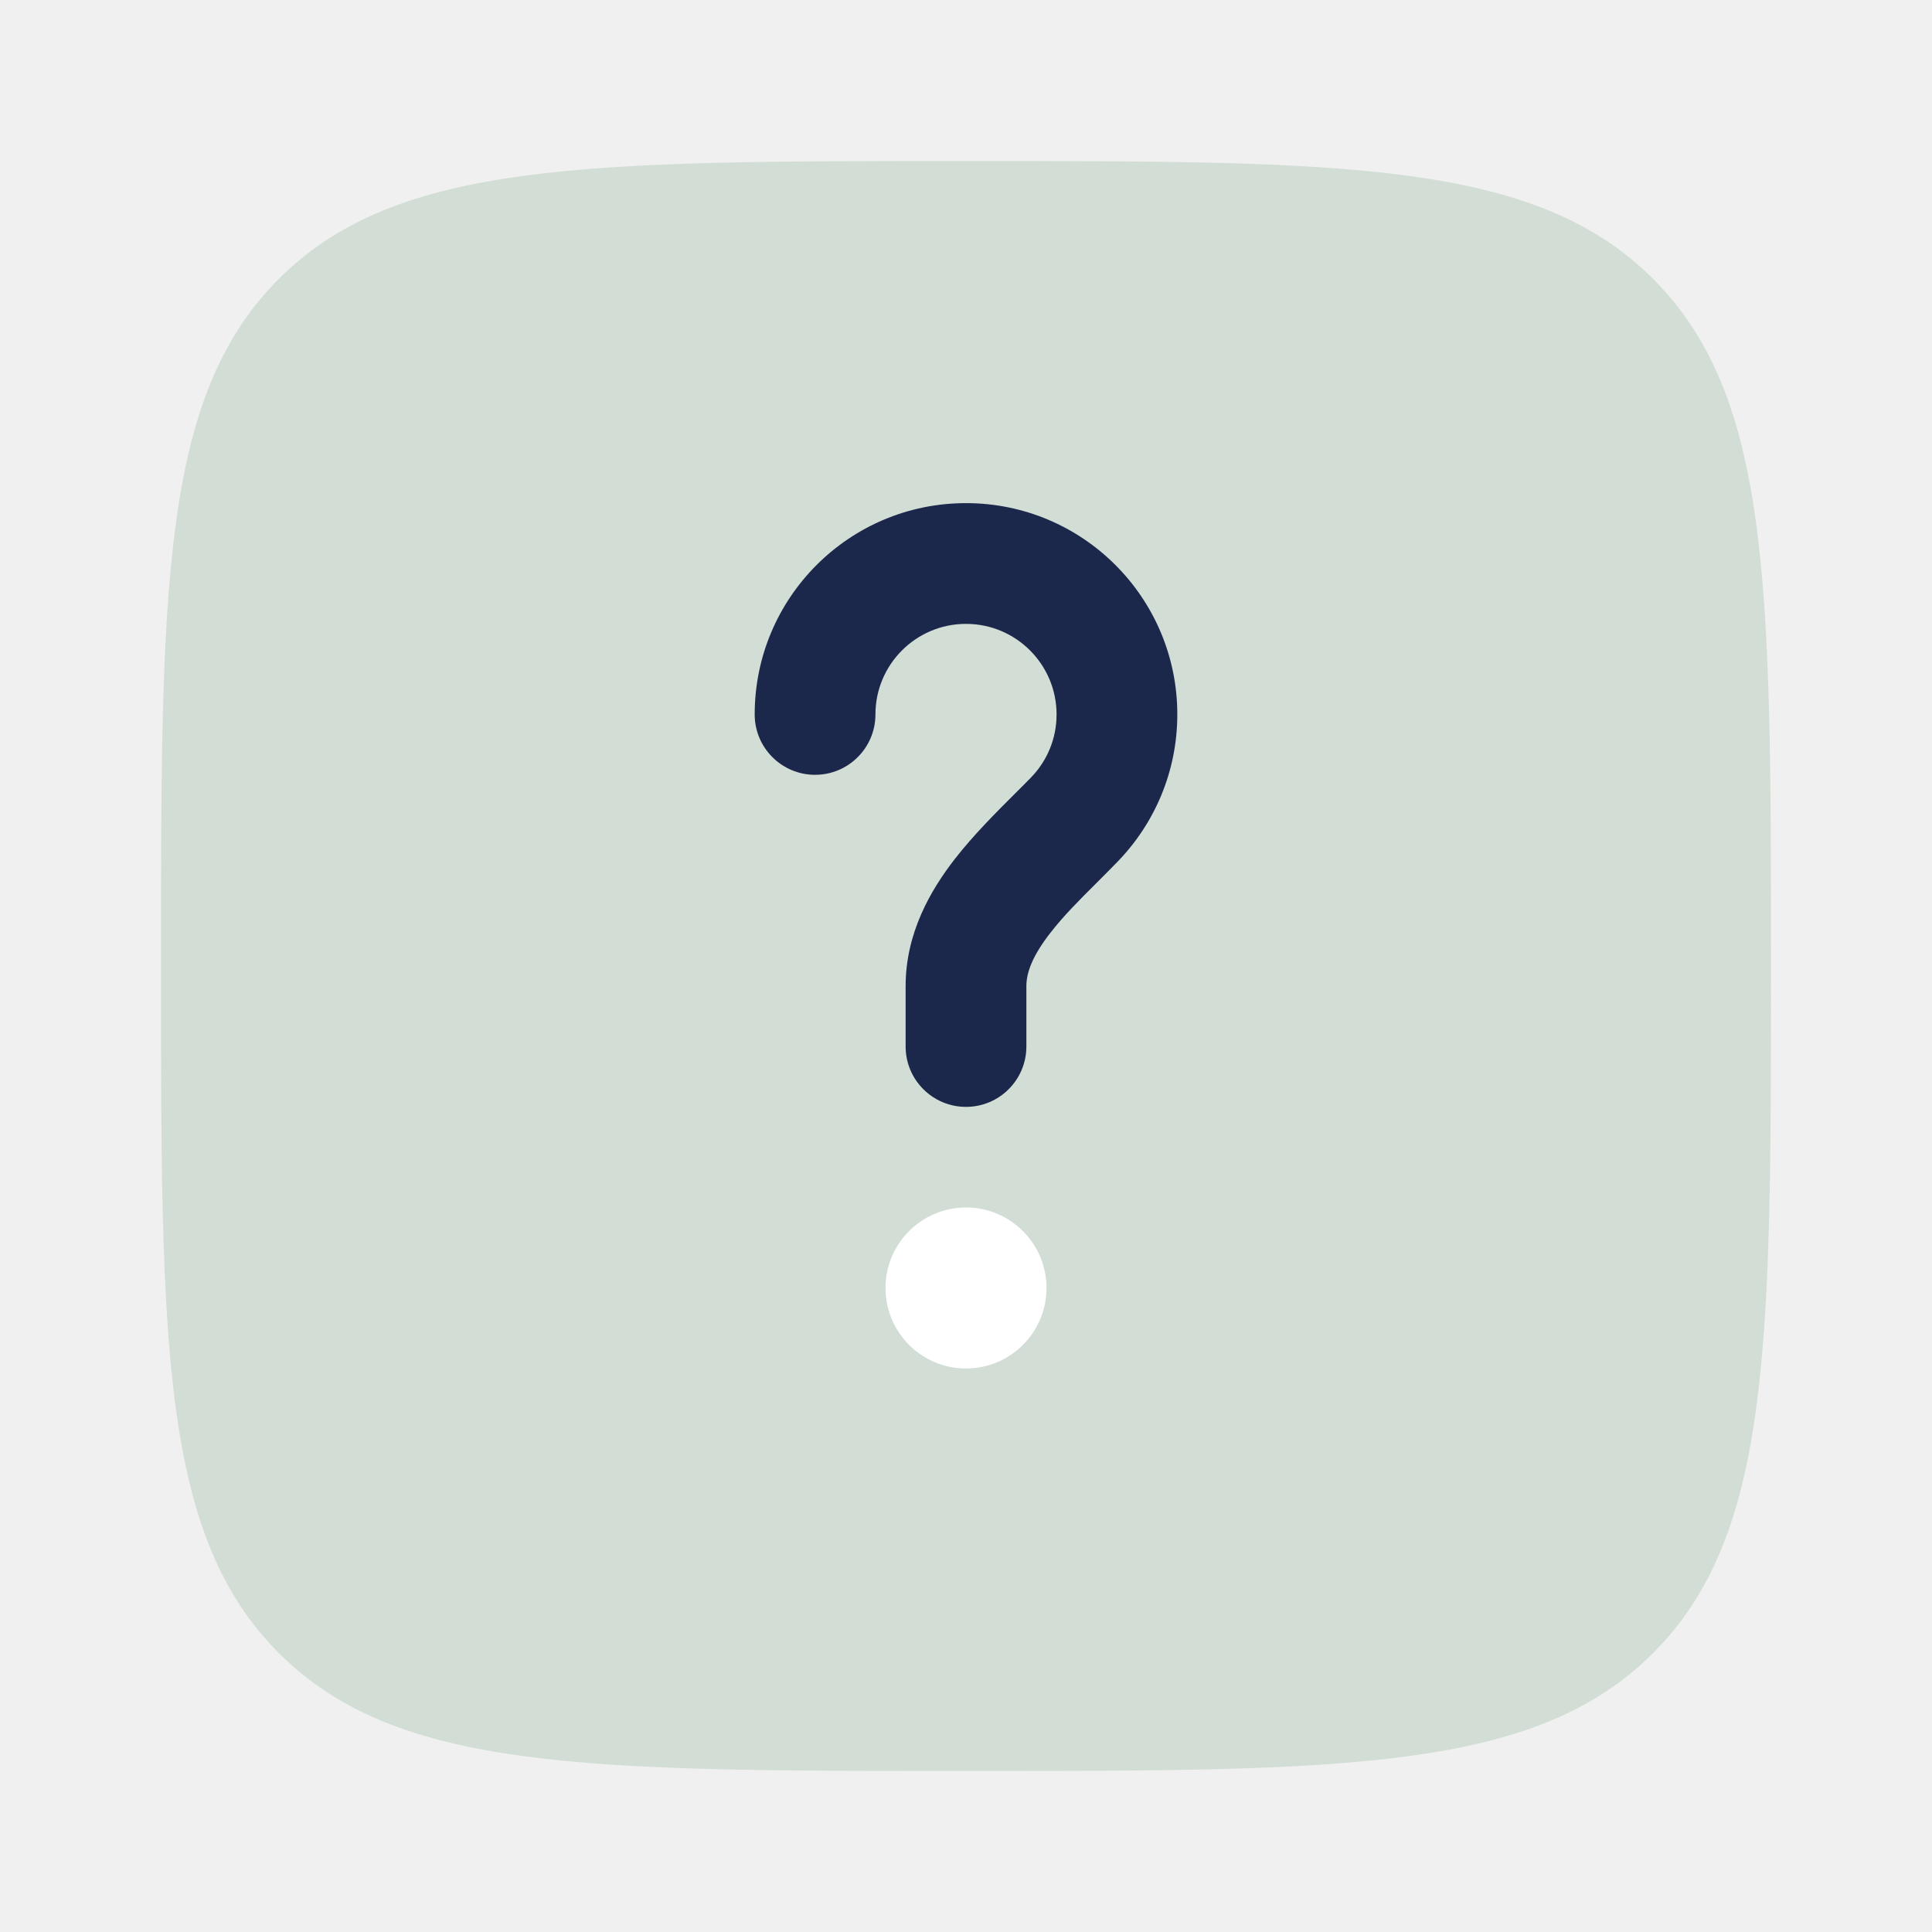
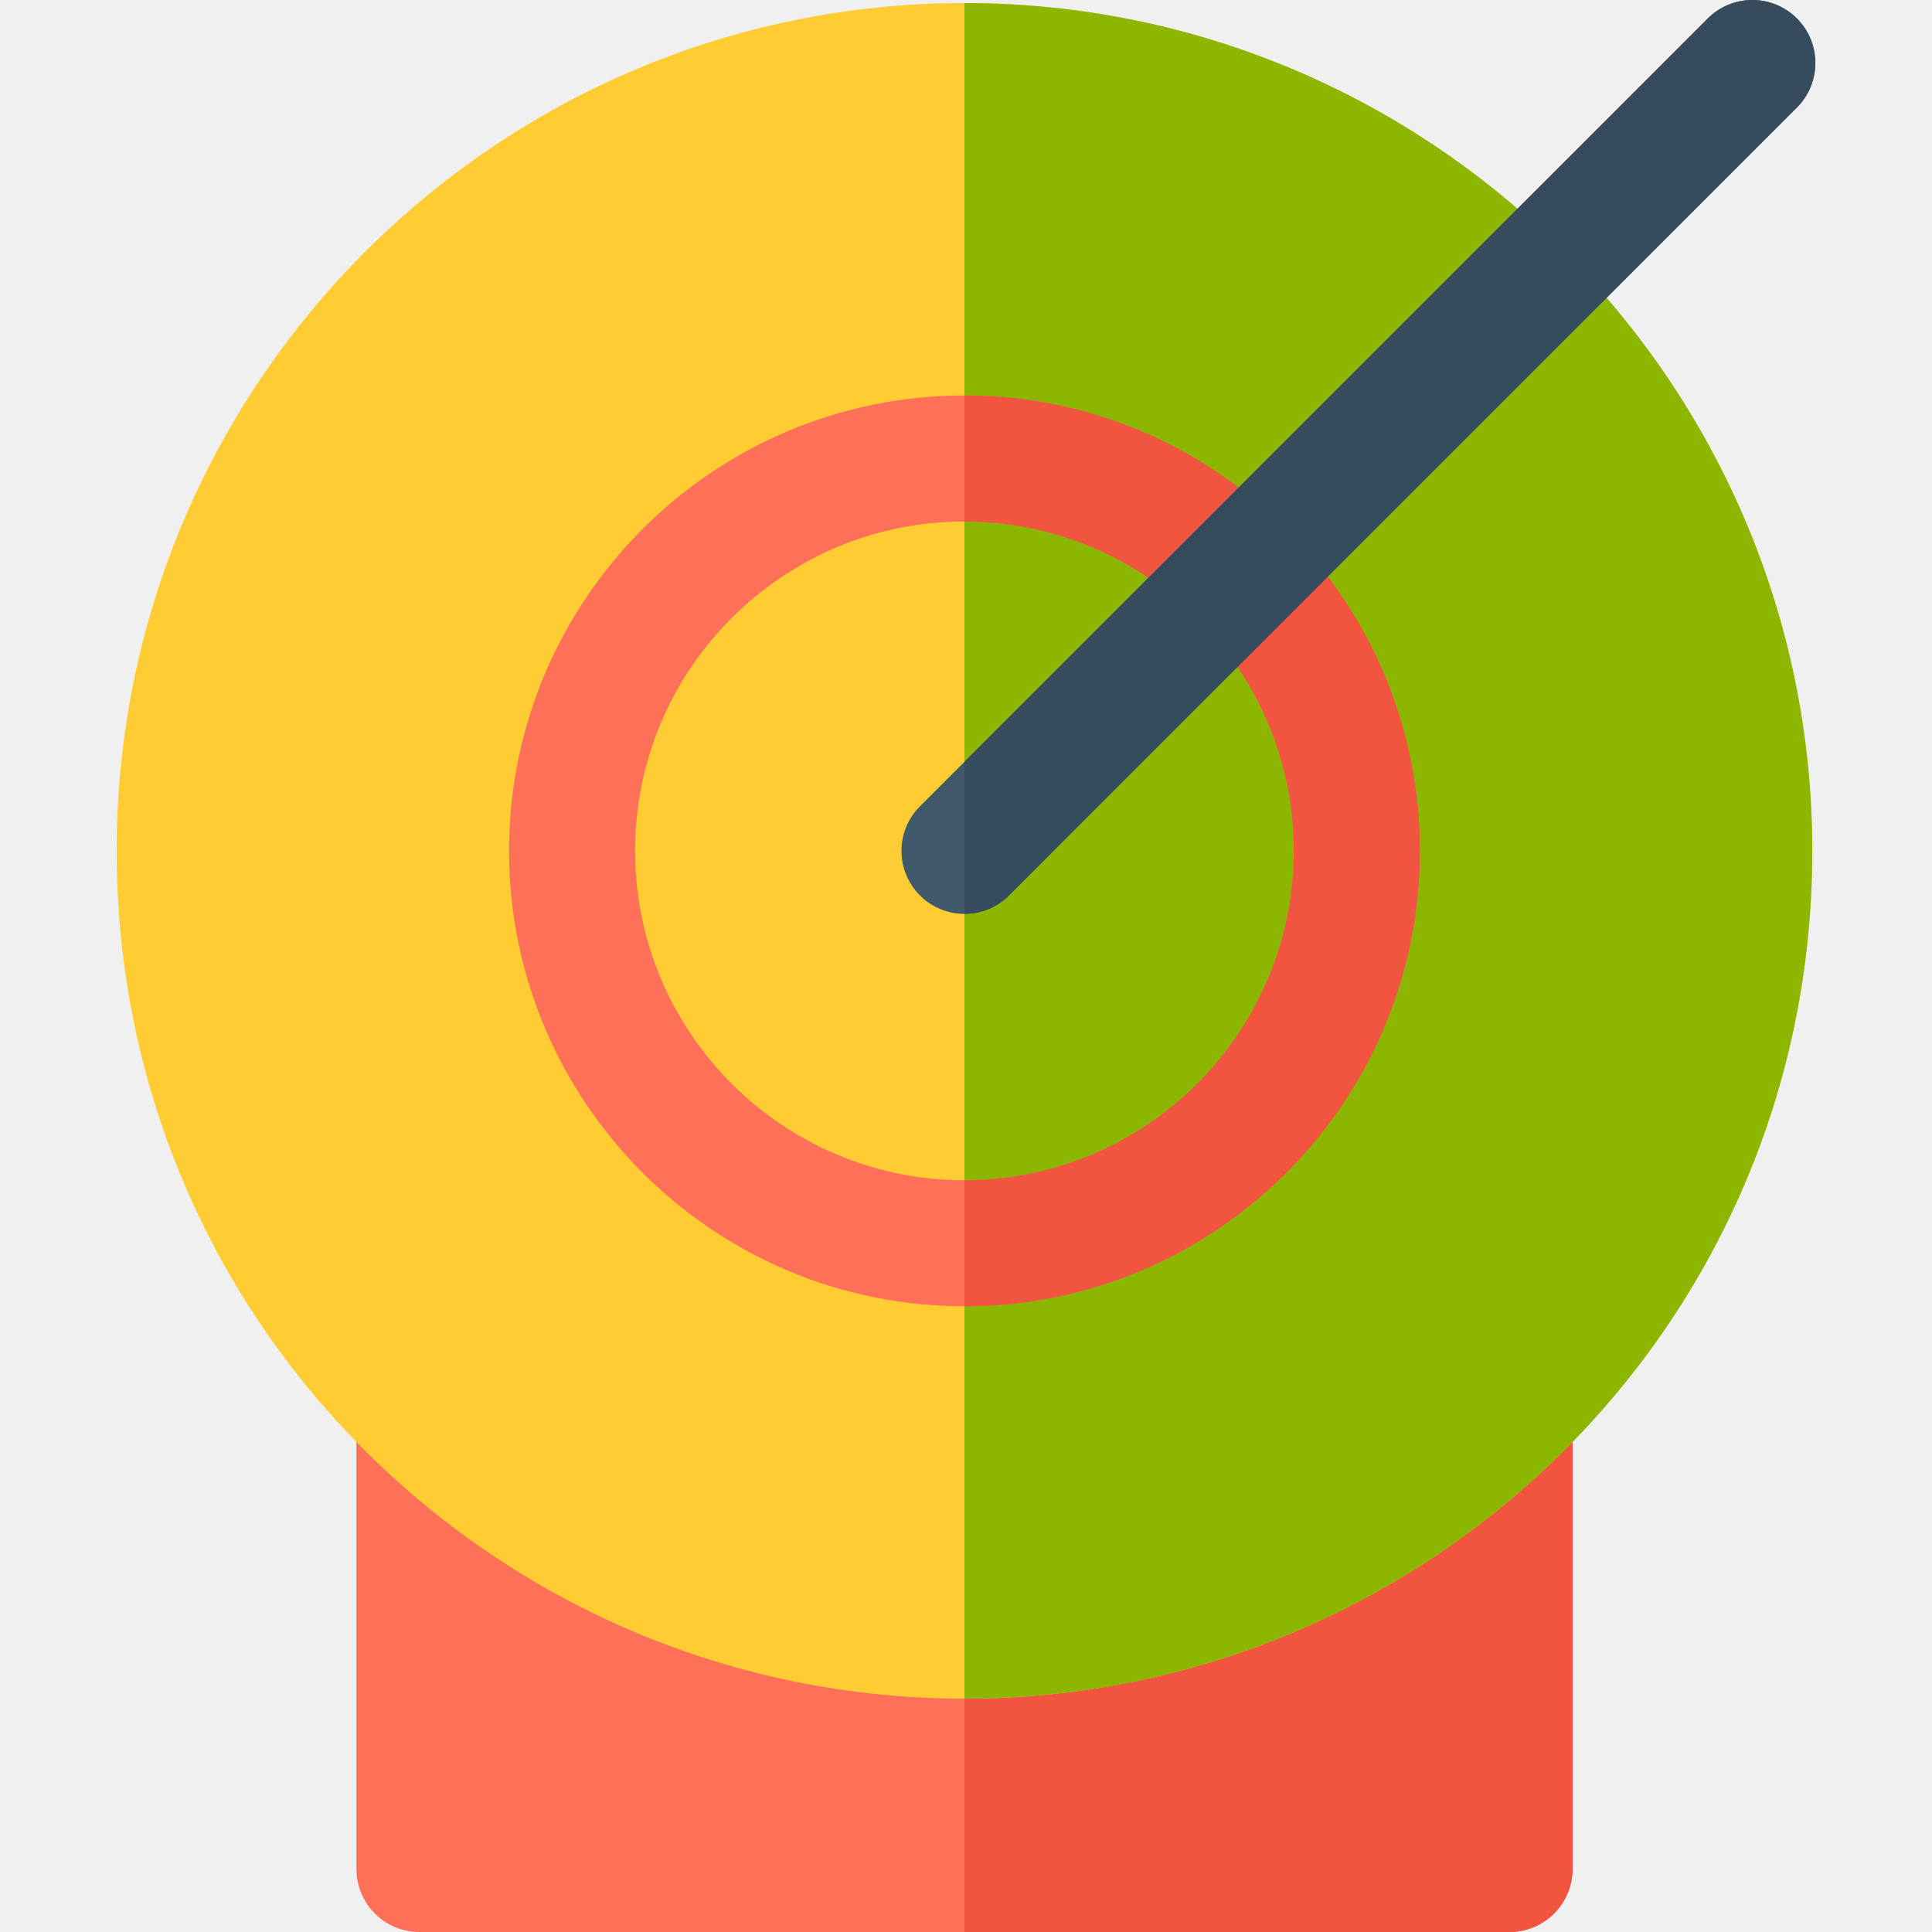
- <svg xmlns="http://www.w3.org/2000/svg" width="800px" height="800px" viewBox="0 0 24 24" fill="none">
-   <path opacity="0.5" d="M12 22C7.286 22 4.929 22 3.464 20.535C2 19.071 2 16.714 2 12C2 7.286 2 4.929 3.464 3.464C4.929 2 7.286 2 12 2C16.714 2 19.071 2 20.535 3.464C22 4.929 22 7.286 22 12C22 16.714 22 19.071 20.535 20.535C19.071 22 16.714 22 12 22Z" fill="#B4CCB9" />
-   <path d="M12 7.75C11.379 7.75 10.875 8.254 10.875 8.875C10.875 9.289 10.539 9.625 10.125 9.625C9.711 9.625 9.375 9.289 9.375 8.875C9.375 7.425 10.55 6.25 12 6.25C13.45 6.25 14.625 7.425 14.625 8.875C14.625 9.586 14.341 10.232 13.883 10.704C13.791 10.799 13.703 10.887 13.619 10.971C13.403 11.186 13.214 11.375 13.048 11.588C12.829 11.87 12.75 12.077 12.75 12.25V13C12.75 13.414 12.414 13.75 12 13.75C11.586 13.75 11.25 13.414 11.25 13V12.25C11.25 11.595 11.555 11.064 11.864 10.667C12.093 10.373 12.38 10.086 12.614 9.853C12.684 9.783 12.75 9.718 12.807 9.659C13.005 9.455 13.125 9.18 13.125 8.875C13.125 8.254 12.621 7.75 12 7.75Z" fill="#1C274C" />
-   <path d="M12 17C12.552 17 13 16.552 13 16C13 15.448 12.552 15 12 15C11.448 15 11 15.448 11 16C11 16.552 11.448 17 12 17Z" fill="#fff" />
+ <svg xmlns="http://www.w3.org/2000/svg" height="800px" width="800px" version="1.1" id="Layer_1" viewBox="0 0 511.999 511.999" xml:space="preserve">
+   <path style="fill:#FF7058;" d="M400.037,511.999H111.151c-9.22,0-16.696-7.475-16.696-16.696V375.13  c0-14.714,17.724-22.213,28.29-12.012c35.846,34.6,83.025,53.655,132.847,53.655s97.002-19.055,132.847-53.655  c10.588-10.219,28.29-2.675,28.29,12.012v120.174C416.732,504.524,409.257,511.999,400.037,511.999z" />
+   <path style="fill:#F1543F;" d="M388.441,363.118c-35.846,34.6-83.024,53.655-132.847,53.655l0,0v95.226h144.443  c9.22,0,16.696-7.475,16.696-16.696V375.13C416.732,360.443,399.029,352.899,388.441,363.118z" />
+   <path style="fill:#FFCC33;" d="M255.594,450.164c-122.68,0-224.677-98.991-224.677-224.676  C30.918,101.601,131.708,0.812,255.594,0.812s224.676,100.789,224.676,224.676C480.27,351.308,378.161,450.164,255.594,450.164z" />
+   <path style="fill:#8DB600;" d="M255.594,0.812L255.594,0.812v449.352l0,0c122.567,0,224.676-98.856,224.676-224.676  C480.27,101.601,379.481,0.812,255.594,0.812z" />
+   <path style="fill:#FF7058;" d="M255.594,346.174c-66.547,0-120.686-54.14-120.686-120.686s54.14-120.685,120.686-120.685  s120.686,54.14,120.686,120.686S322.14,346.174,255.594,346.174z M255.594,138.194c-48.135,0-87.295,39.16-87.295,87.295  s39.16,87.295,87.295,87.295s87.295-39.16,87.295-87.295S303.728,138.194,255.594,138.194z" />
+   <path style="fill:#F1543F;" d="M255.594,104.802L255.594,104.802v33.391l0,0c48.135,0,87.295,39.16,87.295,87.295  s-39.16,87.295-87.295,87.295l0,0v33.391l0,0c66.547,0,120.686-54.14,120.686-120.686S322.14,104.802,255.594,104.802z" />
+   <path style="fill:#40596B;" d="M243.789,237.294c-6.52-6.52-6.52-17.091,0-23.611L452.581,4.89c6.519-6.52,17.091-6.52,23.611,0  s6.52,17.091,0,23.611L267.4,237.294C260.881,243.814,250.309,243.815,243.789,237.294z" />
+   <path style="fill:#364C5C;" d="M476.192,4.89c-6.519-6.52-17.091-6.52-23.611,0L255.594,201.878v40.307  c4.273,0,8.546-1.631,11.806-4.89L476.192,28.501C482.712,21.981,482.712,11.41,476.192,4.89z" />
</svg>
